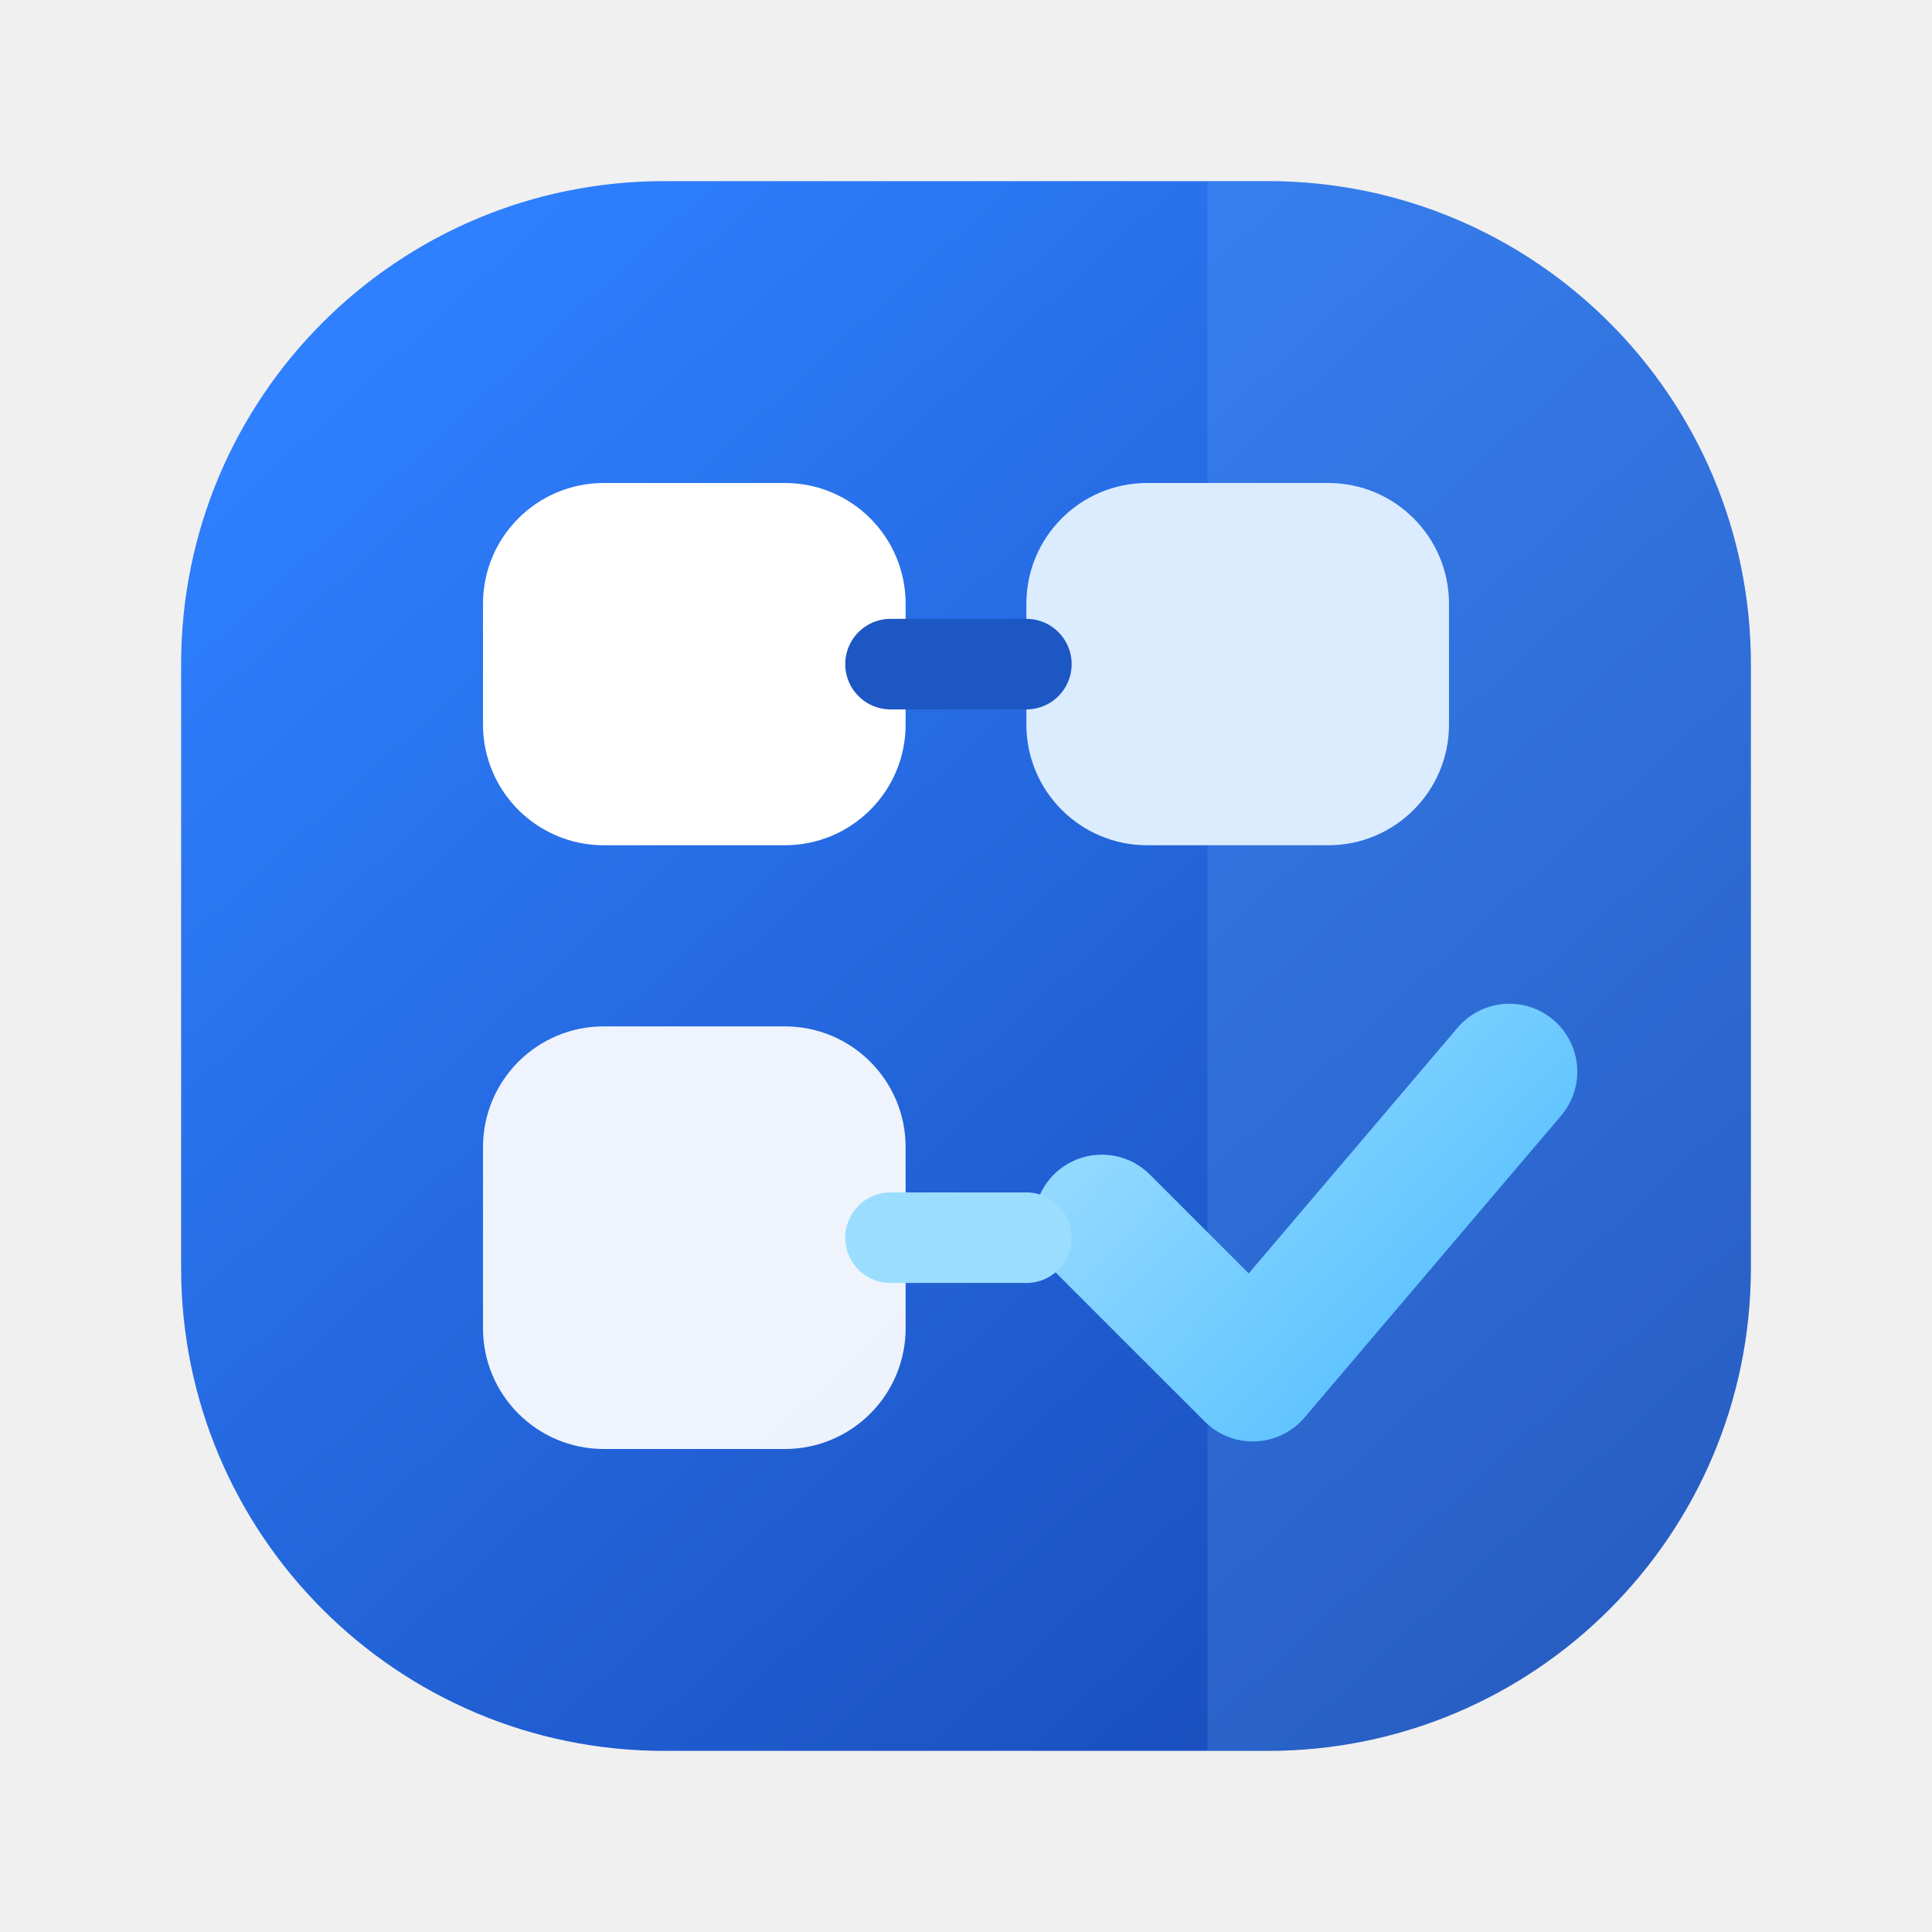
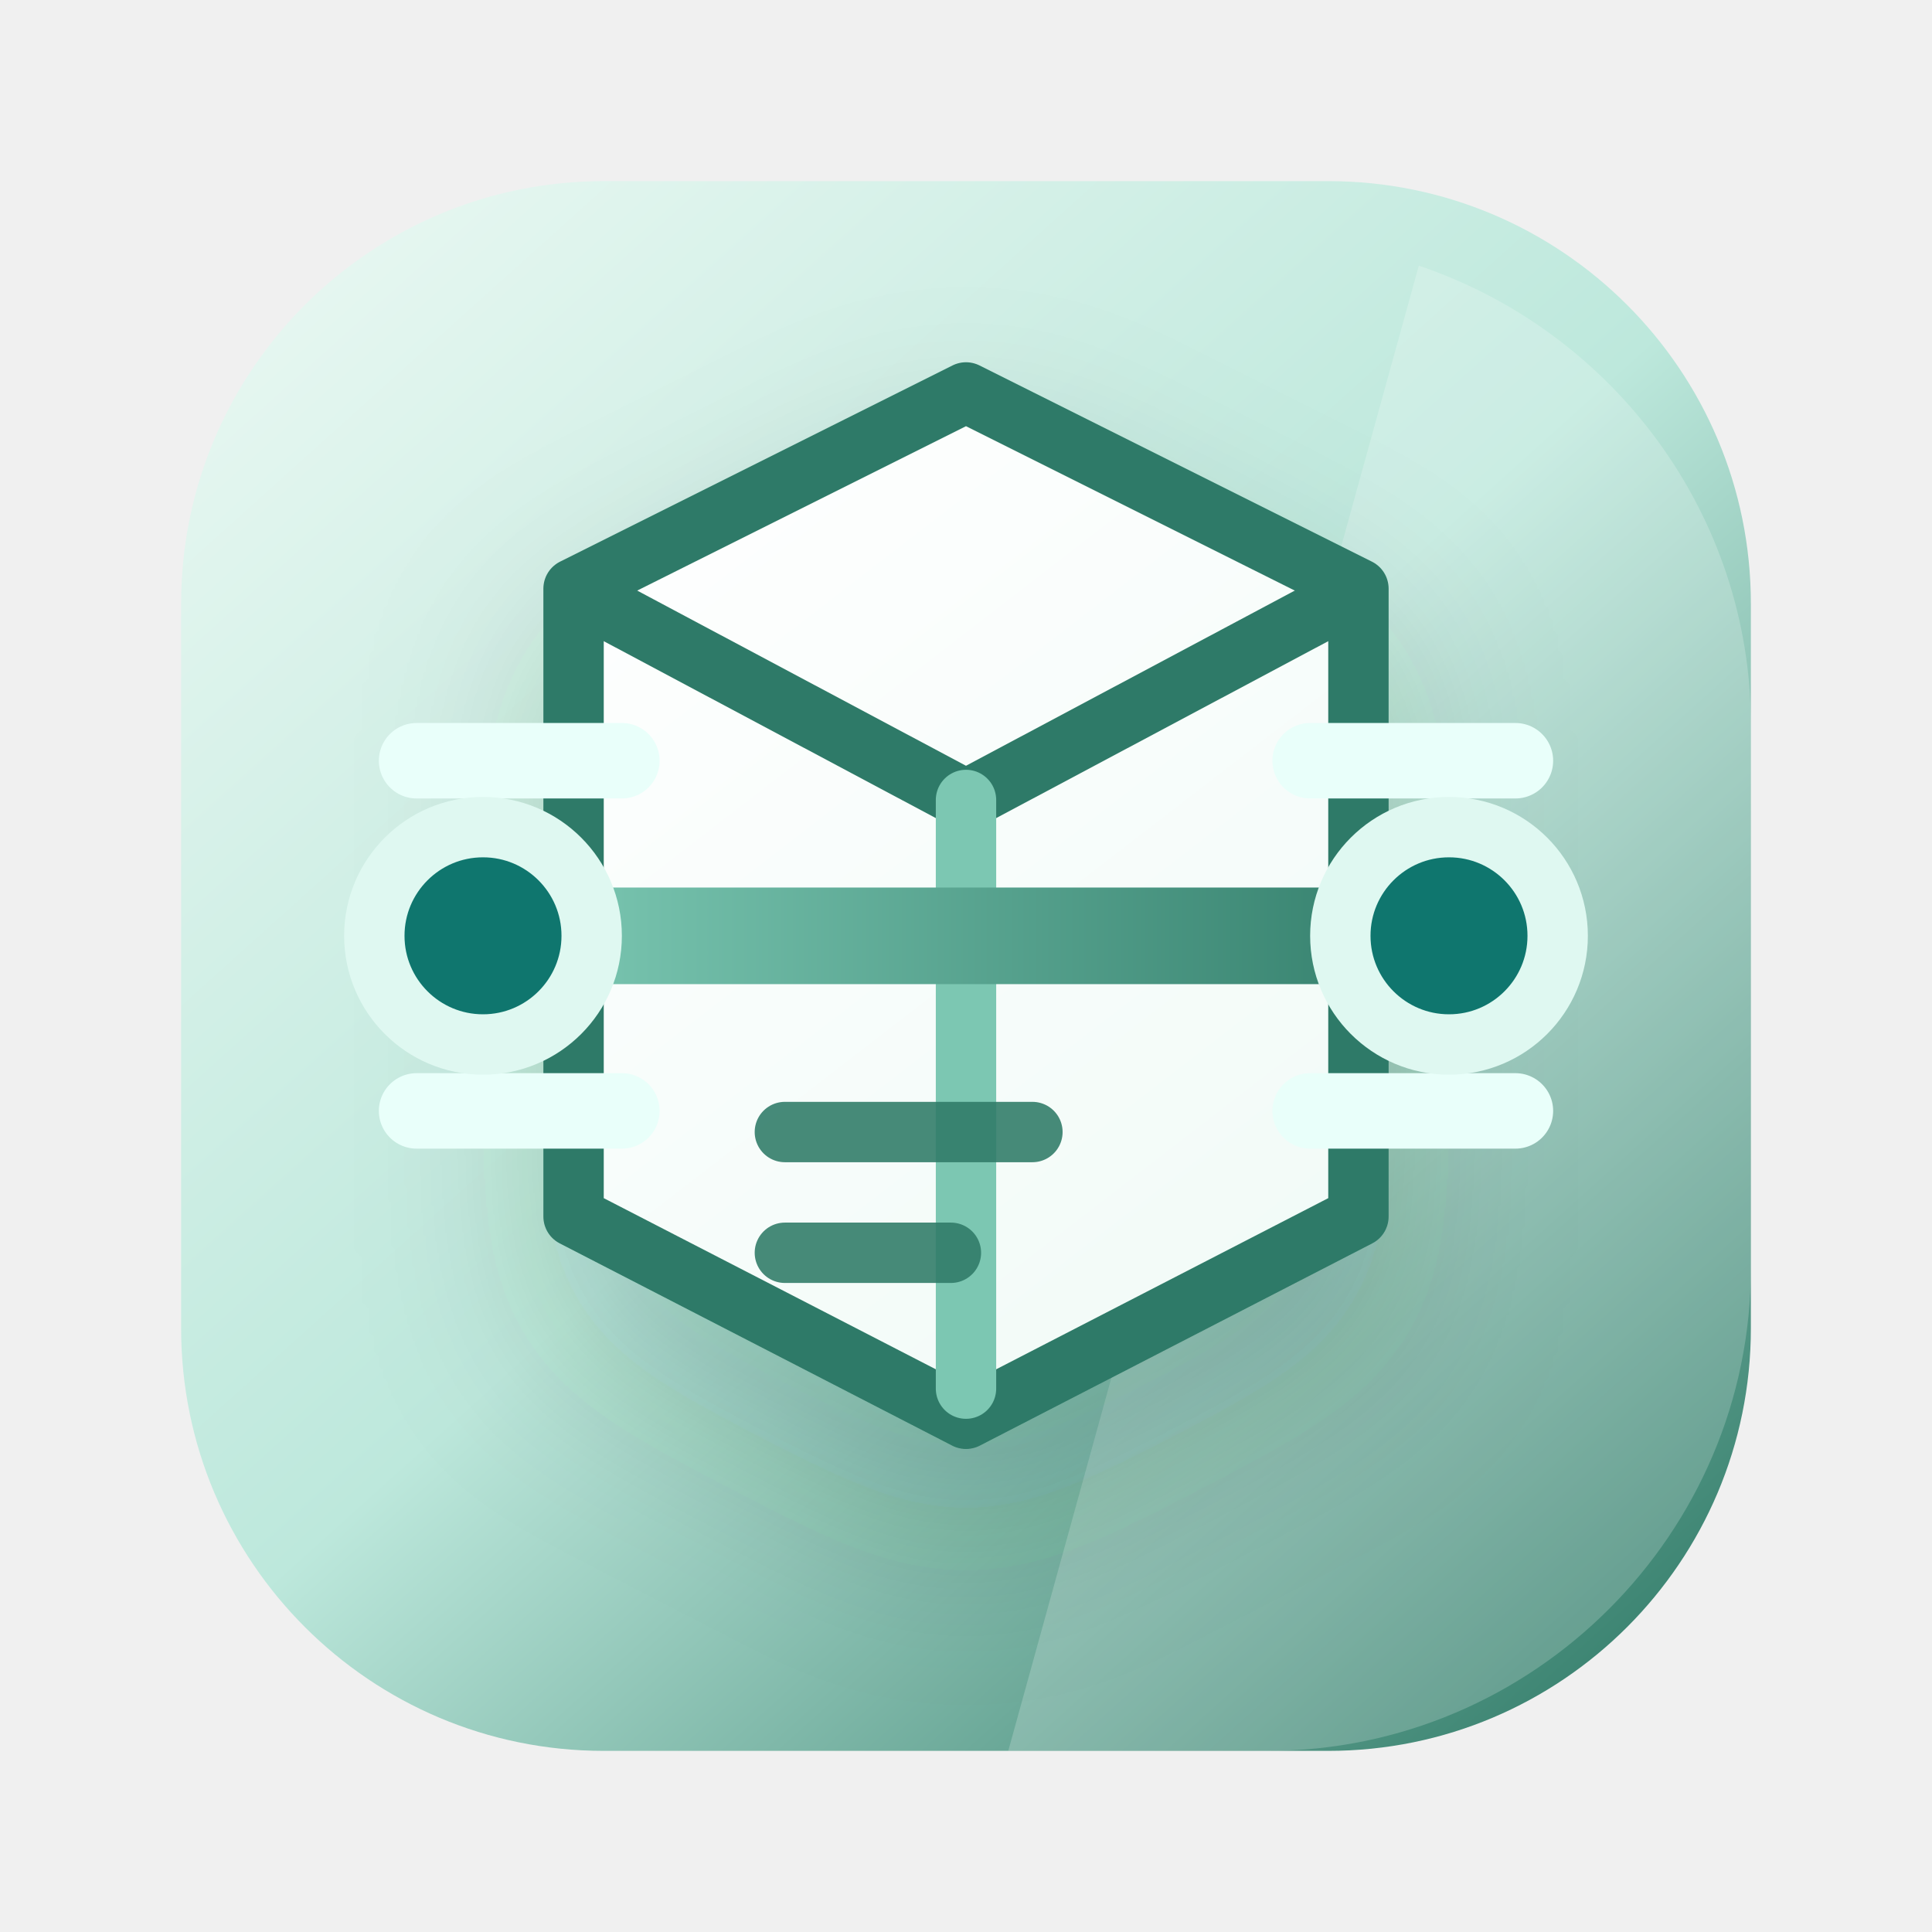
<svg xmlns="http://www.w3.org/2000/svg" viewBox="0 0 64 64" fill="none">
  <defs>
-     <linearGradient id="icon-bg" x1="12" y1="10" x2="54" y2="56" gradientUnits="userSpaceOnUse">
-       <stop stop-color="#2f80ff" />
-       <stop offset="1" stop-color="#1749b5" />
+     <linearGradient id="icon-bg" x1="10" y1="8" x2="55" y2="58" gradientUnits="userSpaceOnUse">
+       <stop stop-color="#e7f7f1" />
+       <stop offset="0.48" stop-color="#bde8dc" />
+       <stop offset="1" stop-color="#2f7a67" />
    </linearGradient>
-     <linearGradient id="icon-accent" x1="36" y1="35" x2="51" y2="49" gradientUnits="userSpaceOnUse">
-       <stop stop-color="#9bddff" />
-       <stop offset="1" stop-color="#43b7ff" />
+     <linearGradient id="icon-panel" x1="18" y1="15" x2="45" y2="50" gradientUnits="userSpaceOnUse">
+       <stop stop-color="#ffffff" />
+       <stop offset="1" stop-color="#effaf6" />
    </linearGradient>
+     <linearGradient id="icon-line" x1="18" y1="24" x2="49" y2="24" gradientUnits="userSpaceOnUse">
+       <stop stop-color="#7bc7b2" />
+       <stop offset="1" stop-color="#2f7a67" />
+     </linearGradient>
+     <filter id="icon-shadow" x="4" y="5" width="56" height="57" filterUnits="userSpaceOnUse" color-interpolation-filters="sRGB">
+       <feDropShadow dx="0" dy="3" stdDeviation="3" flood-color="#0f3d33" flood-opacity="0.18" />
+     </filter>
  </defs>
-   <rect x="6" y="6" width="52" height="52" rx="16" fill="url(#icon-bg)" />
-   <path d="M42 6c8.837 0 16 7.163 16 16v20c0 8.837-7.163 16-16 16h-2V6h2Z" fill="#7fc7ff" fill-opacity="0.16" />
-   <rect x="16" y="16" width="14" height="12" rx="4" fill="#ffffff" />
-   <rect x="34" y="16" width="14" height="12" rx="4" fill="#dcecff" />
-   <rect x="16" y="34" width="14" height="14" rx="4" fill="#ffffff" fill-opacity="0.92" />
-   <path d="M36.5 40.5 41.5 45.5 50 35.5" stroke="url(#icon-accent)" stroke-linecap="round" stroke-linejoin="round" stroke-width="4.5" />
-   <path d="M29.5 22h4.5" stroke="#1d57c4" stroke-linecap="round" stroke-width="3" />
-   <path d="M29.5 41h4.5" stroke="#9bddff" stroke-linecap="round" stroke-width="3" />
+   <rect x="6" y="6" width="52" height="52" rx="14" fill="url(#icon-bg)" />
+   <path d="M47 8.8c6.5 2.2 11 8.3 11 15.2v18c0 8.8-7.2 16-16 16h-8.6L47 8.8Z" fill="#ffffff" opacity="0.2" />
+   <g filter="url(#icon-shadow)">
+     <path d="M19 19.5 32 13l13 6.5v20.8L32 47l-13-6.7V19.5Z" fill="url(#icon-panel)" stroke="#2f7a67" stroke-width="2" stroke-linejoin="round" />
+     <path d="M19.8 20 32 26.5 44.2 20" stroke="#2f7a67" stroke-width="2" stroke-linecap="round" stroke-linejoin="round" />
+     <path d="M32 26.5V46" stroke="#7bc7b2" stroke-width="2" stroke-linecap="round" />
+   </g>
+   <path d="M16 31h32" stroke="url(#icon-line)" stroke-width="3.2" stroke-linecap="round" />
+   <path d="M13.8 25.2h6.8M43.4 25.2h6.8M13.8 36.8h6.8M43.4 36.8h6.8" stroke="#e9fffa" stroke-width="2.5" stroke-linecap="round" />
+   <circle cx="16" cy="31" r="3.6" fill="#0f766e" stroke="#dff8f1" stroke-width="2" />
+   <circle cx="48" cy="31" r="3.6" fill="#0f766e" stroke="#dff8f1" stroke-width="2" />
+   <path d="M26 37.5h8.2M26 41.5h5.5" stroke="#2f7a67" stroke-width="2" stroke-linecap="round" opacity="0.88" />
</svg>
